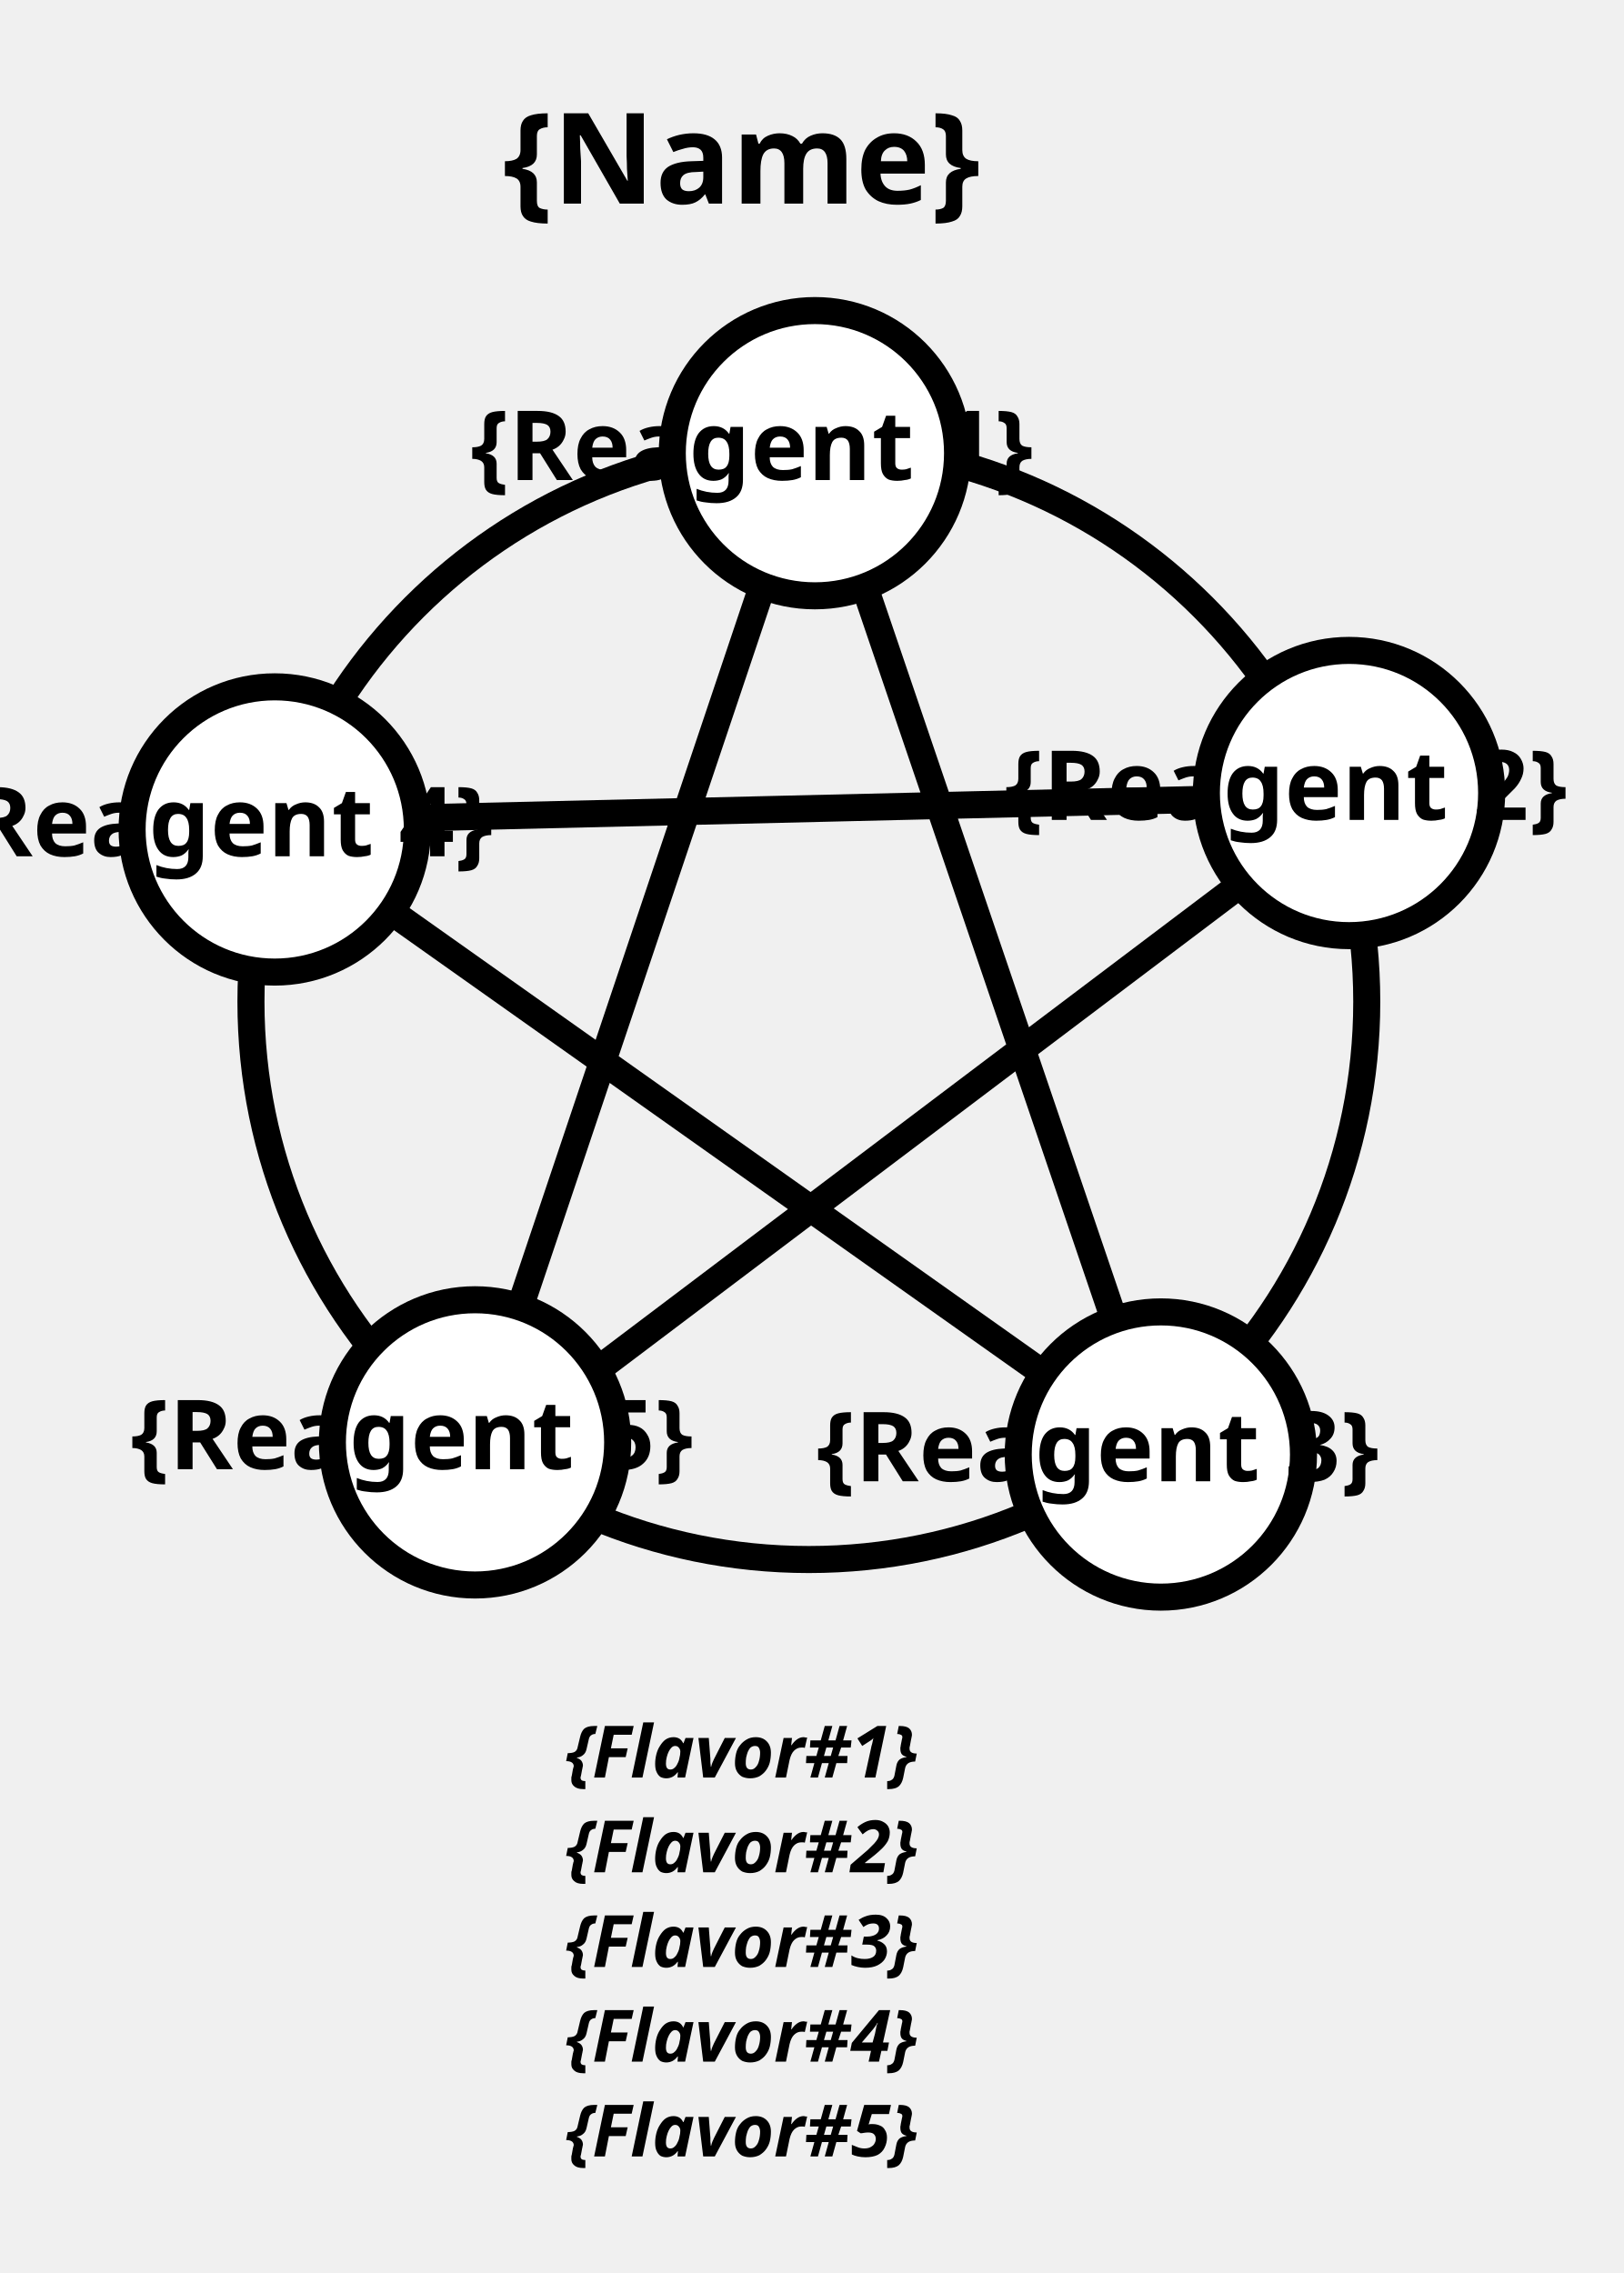
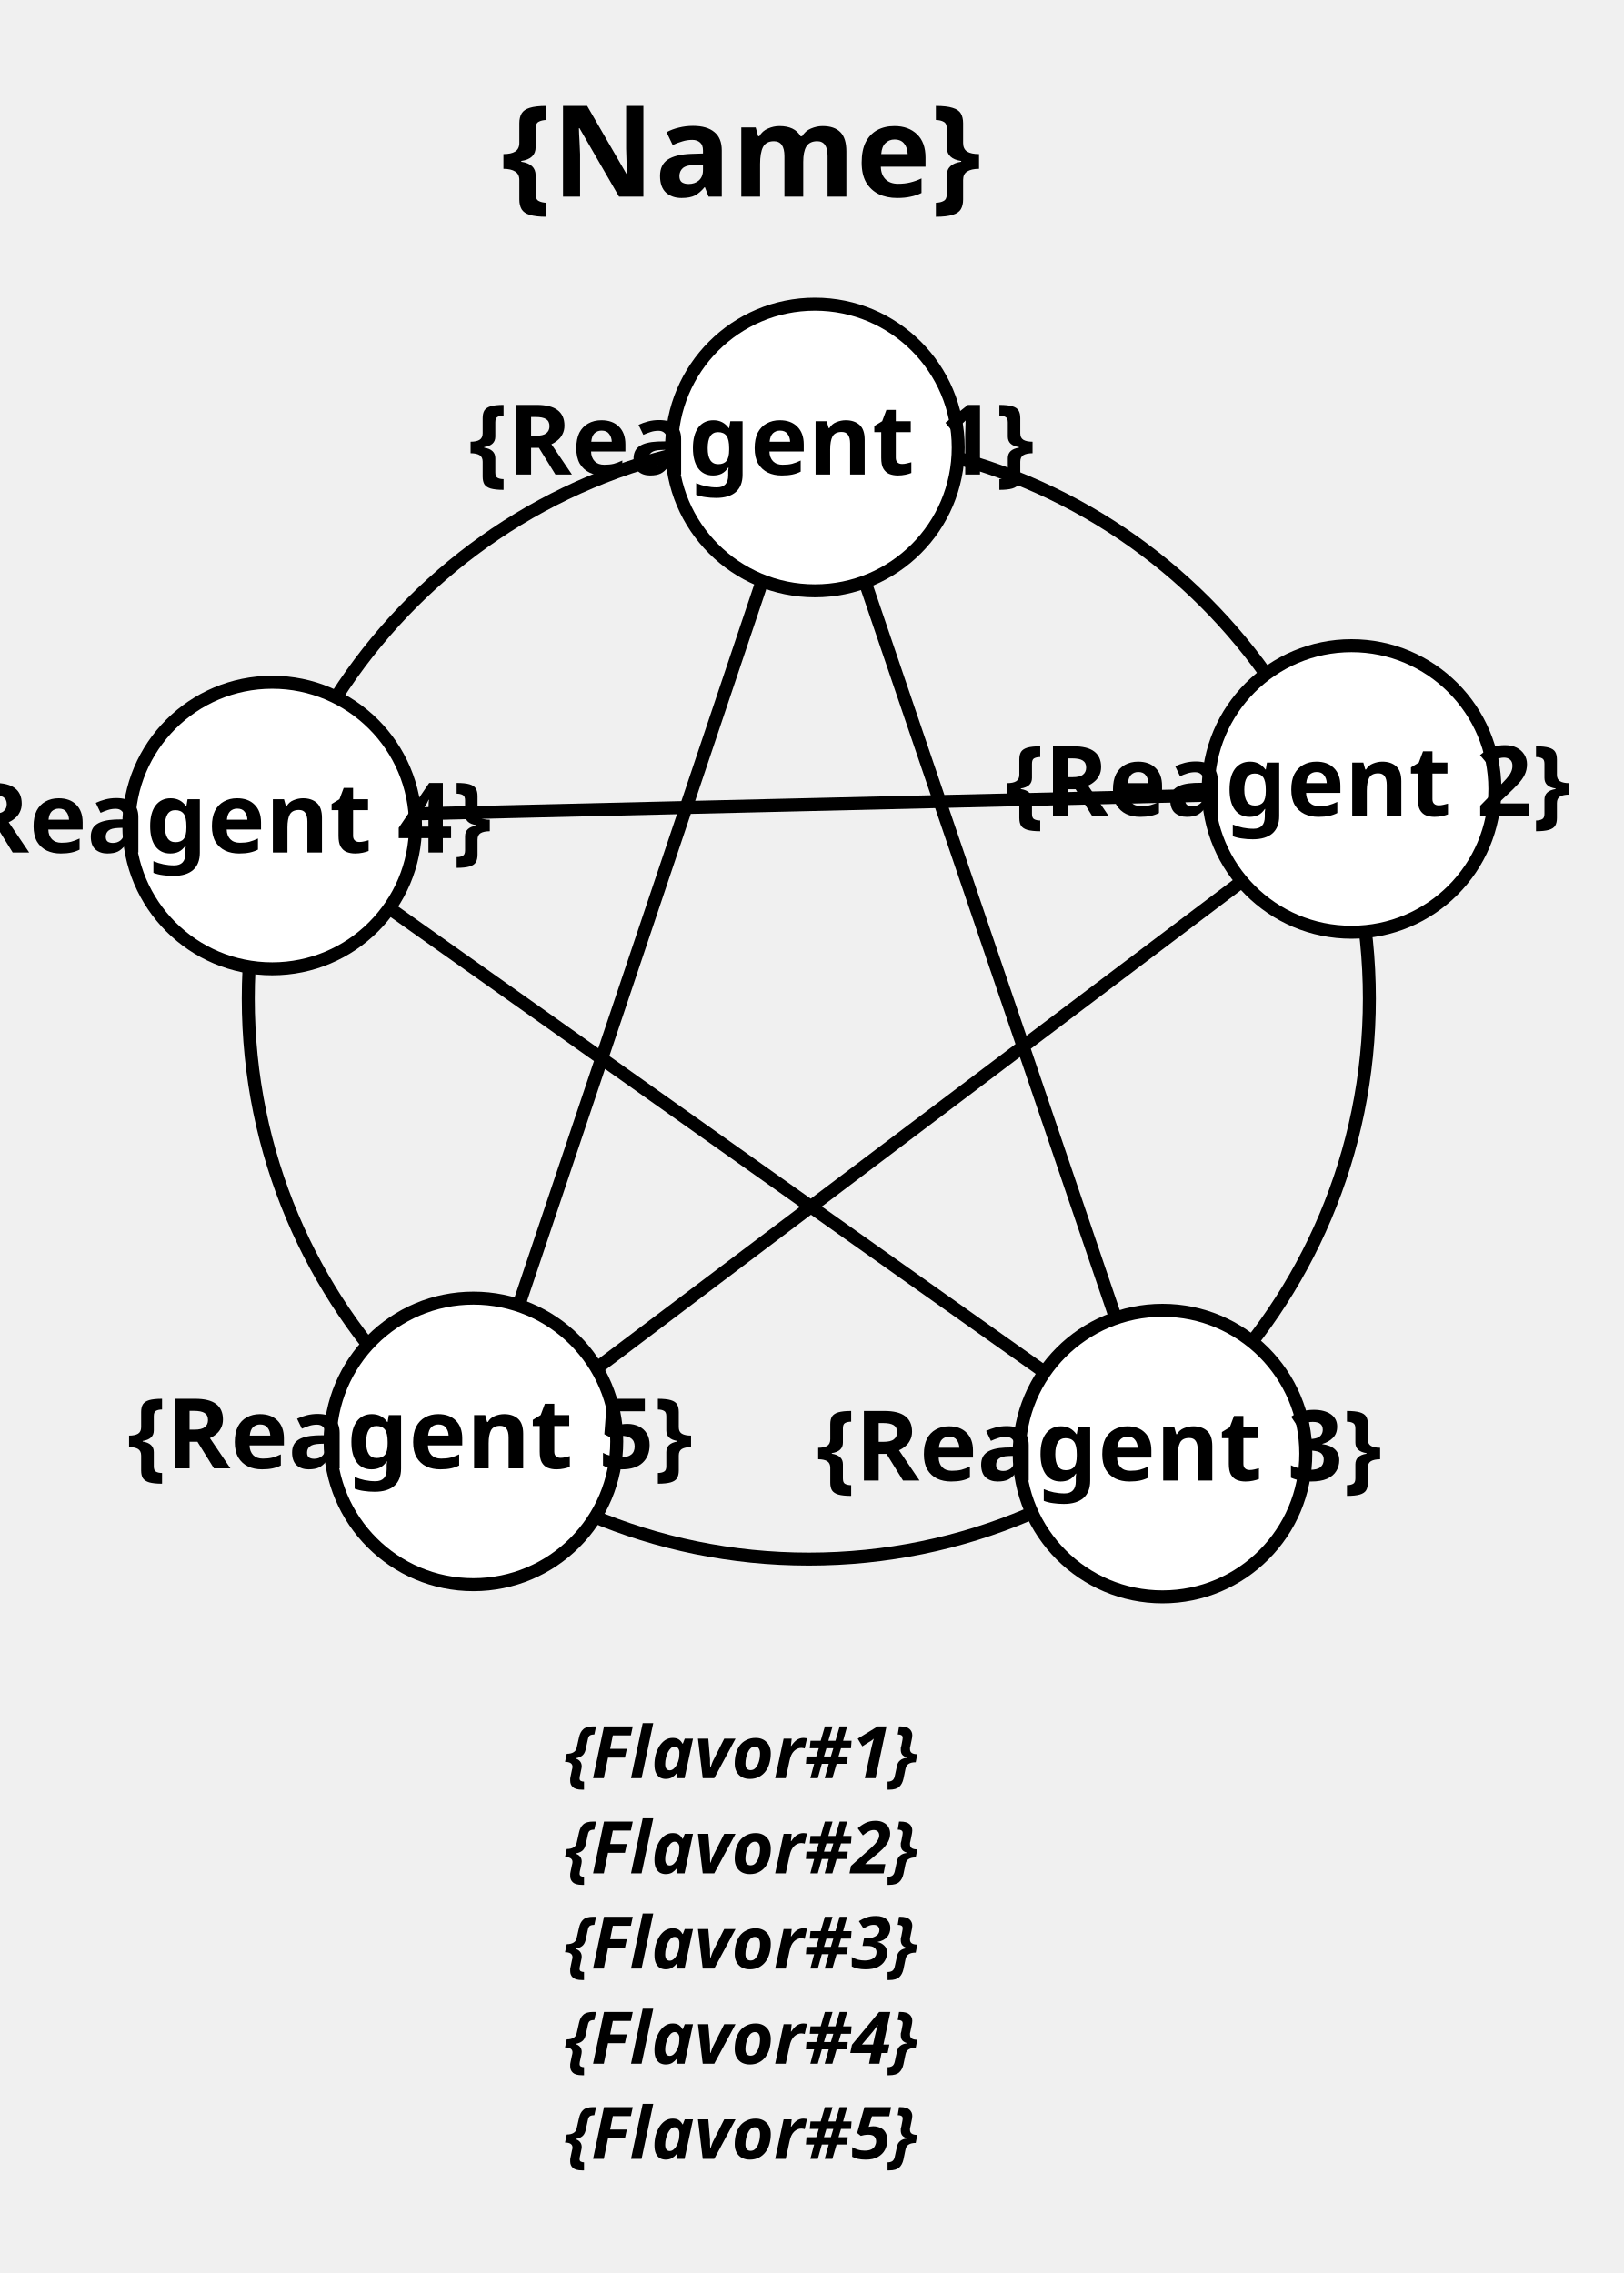
- <svg xmlns="http://www.w3.org/2000/svg" width="2.5in" height="3.5in" viewBox="0 0 63.5 88.9" version="1.1" id="svg8">
+ <svg xmlns="http://www.w3.org/2000/svg" width="500" height="700" viewBox="0 0 132.292 185.208" version="1.1" id="svg8">
  <defs id="defs2" />
-   <g id="layer1" transform="translate(0,-208.1)">
-     <path style="opacity:1;vector-effect:none;fill:none;fill-opacity:1;stroke:#000000;stroke-width:1.058;stroke-linecap:butt;stroke-linejoin:miter;stroke-miterlimit:4;stroke-dasharray:none;stroke-dashoffset:0;stroke-opacity:1" d="M 18.205,265.57 53.114,239.221 10.317,240.228 45.394,265.067 31.799,225.123 Z" id="path4734" />
-     <circle style="opacity:1;vector-effect:none;fill:none;fill-opacity:1;stroke:#000000;stroke-width:1.058;stroke-linecap:butt;stroke-linejoin:miter;stroke-miterlimit:4;stroke-dasharray:none;stroke-dashoffset:0;stroke-opacity:1" id="path4732" cx="31.632" cy="247.277" r="21.818" />
-     <text xml:space="preserve" style="font-style:normal;font-variant:normal;font-weight:bold;font-stretch:normal;font-size:4.233px;line-height:1.25;font-family:sans-serif;-inkscape-font-specification:'sans-serif Bold';text-align:center;letter-spacing:0px;word-spacing:0px;text-anchor:middle;fill:#000000;fill-opacity:1;stroke:none;stroke-width:0.265" x="31.75" y="216.061" id="text4649">
-       <tspan id="tspan4647" x="31.75" y="216.061" style="font-size:4.939px;stroke-width:0.265">{Name}</tspan>
+   <g id="layer1" transform="translate(0,-111.7917)">
+     <path style="opacity:1;vector-effect:none;fill:none;fill-opacity:1;stroke:#000000;stroke-width:1.058;stroke-linecap:butt;stroke-linejoin:miter;stroke-miterlimit:4;stroke-dasharray:none;stroke-dashoffset:0;stroke-opacity:1" d="m 37.792,231.452 73.075,-55.157 -89.587,2.108 73.426,51.995 -28.457,-83.614 z" id="path4734" />
+     <circle style="opacity:1;vector-effect:none;fill:none;fill-opacity:1;stroke:#000000;stroke-width:1.058;stroke-linecap:butt;stroke-linejoin:miter;stroke-miterlimit:4;stroke-dasharray:none;stroke-dashoffset:0;stroke-opacity:1" id="path4732" cx="65.898" cy="193.158" r="45.672" />
+     <text xml:space="preserve" style="font-style:normal;font-variant:normal;font-weight:bold;font-stretch:normal;font-size:8.861px;line-height:1.25;font-family:sans-serif;-inkscape-font-specification:'sans-serif Bold';text-align:center;letter-spacing:0px;word-spacing:0px;text-anchor:middle;fill:#000000;fill-opacity:1;stroke:none;stroke-width:0.265" x="66.146" y="127.817" id="text4649">
+       <tspan id="tspan4647" x="66.146" y="127.817" style="font-size:10.338px;stroke-width:0.265" template-id="Name">{Name}</tspan>
    </text>
-     <circle style="opacity:1;vector-effect:none;fill:#ffffff;fill-opacity:1;stroke:#000000;stroke-width:1.058;stroke-linecap:butt;stroke-linejoin:miter;stroke-miterlimit:4;stroke-dasharray:none;stroke-dashoffset:0;stroke-opacity:1" id="path4686" cx="31.869" cy="225.825" r="5.578" />
-     <circle r="5.578" cy="239.116" cx="52.756" id="circle4688" style="opacity:1;vector-effect:none;fill:#ffffff;fill-opacity:1;stroke:#000000;stroke-width:1.058;stroke-linecap:butt;stroke-linejoin:miter;stroke-miterlimit:4;stroke-dasharray:none;stroke-dashoffset:0;stroke-opacity:1" />
-     <circle style="opacity:1;vector-effect:none;fill:#ffffff;fill-opacity:1;stroke:#000000;stroke-width:1.058;stroke-linecap:butt;stroke-linejoin:miter;stroke-miterlimit:4;stroke-dasharray:none;stroke-dashoffset:0;stroke-opacity:1" id="circle4690" cx="45.398" cy="264.988" r="5.578" />
-     <circle r="5.578" cy="264.513" cx="18.577" id="circle4692" style="opacity:1;vector-effect:none;fill:#ffffff;fill-opacity:1;stroke:#000000;stroke-width:1.058;stroke-linecap:butt;stroke-linejoin:miter;stroke-miterlimit:4;stroke-dasharray:none;stroke-dashoffset:0;stroke-opacity:1" />
-     <circle style="opacity:1;vector-effect:none;fill:#ffffff;fill-opacity:1;stroke:#000000;stroke-width:1.058;stroke-linecap:butt;stroke-linejoin:miter;stroke-miterlimit:4;stroke-dasharray:none;stroke-dashoffset:0;stroke-opacity:1" id="circle4694" cx="10.744" cy="240.541" r="5.578" />
-     <text xml:space="preserve" style="font-style:normal;font-variant:normal;font-weight:bold;font-stretch:normal;font-size:3.798px;line-height:1.25;font-family:sans-serif;-inkscape-font-specification:'sans-serif Bold';text-align:center;letter-spacing:0px;word-spacing:0px;text-anchor:middle;fill:#000000;fill-opacity:1;stroke:none;stroke-width:0.265" x="31.869" y="226.875" id="text4698">
-       <tspan id="tspan4696" x="31.869" y="226.875" style="stroke-width:0.265">{Reagent 1}</tspan>
+     <circle style="opacity:1;vector-effect:none;fill:#ffffff;fill-opacity:1;stroke:#000000;stroke-width:1.058;stroke-linecap:butt;stroke-linejoin:miter;stroke-miterlimit:4;stroke-dasharray:none;stroke-dashoffset:0;stroke-opacity:1" id="path4686" cx="66.394" cy="148.254" r="11.676" />
+     <circle r="11.676" cy="176.077" cx="110.116" id="circle4688" style="opacity:1;vector-effect:none;fill:#ffffff;fill-opacity:1;stroke:#000000;stroke-width:1.058;stroke-linecap:butt;stroke-linejoin:miter;stroke-miterlimit:4;stroke-dasharray:none;stroke-dashoffset:0;stroke-opacity:1" />
+     <circle style="opacity:1;vector-effect:none;fill:#ffffff;fill-opacity:1;stroke:#000000;stroke-width:1.058;stroke-linecap:butt;stroke-linejoin:miter;stroke-miterlimit:4;stroke-dasharray:none;stroke-dashoffset:0;stroke-opacity:1" id="circle4690" cx="94.714" cy="230.232" r="11.676" />
+     <circle r="11.676" cy="229.239" cx="38.571" id="circle4692" style="opacity:1;vector-effect:none;fill:#ffffff;fill-opacity:1;stroke:#000000;stroke-width:1.058;stroke-linecap:butt;stroke-linejoin:miter;stroke-miterlimit:4;stroke-dasharray:none;stroke-dashoffset:0;stroke-opacity:1" />
+     <circle style="opacity:1;vector-effect:none;fill:#ffffff;fill-opacity:1;stroke:#000000;stroke-width:1.058;stroke-linecap:butt;stroke-linejoin:miter;stroke-miterlimit:4;stroke-dasharray:none;stroke-dashoffset:0;stroke-opacity:1" id="circle4694" cx="22.175" cy="179.058" r="11.676" />
+     <text xml:space="preserve" style="font-style:normal;font-variant:normal;font-weight:bold;font-stretch:normal;font-size:7.949px;line-height:1.25;font-family:sans-serif;-inkscape-font-specification:'sans-serif Bold';text-align:center;letter-spacing:0px;word-spacing:0px;text-anchor:middle;fill:#000000;fill-opacity:1;stroke:none;stroke-width:0.265" x="66.394" y="150.453" id="text4698">
+       <tspan id="tspan4696" x="66.394" y="150.453" style="stroke-width:0.265" template-id="Reagent 1">{Reagent 1}</tspan>
    </text>
-     <text id="text4702" y="240.167" x="52.756" style="font-style:normal;font-variant:normal;font-weight:bold;font-stretch:normal;font-size:3.798px;line-height:1.25;font-family:sans-serif;-inkscape-font-specification:'sans-serif Bold';text-align:center;letter-spacing:0px;word-spacing:0px;text-anchor:middle;fill:#000000;fill-opacity:1;stroke:none;stroke-width:0.265" xml:space="preserve">
-       <tspan style="stroke-width:0.265" y="240.167" x="52.756" id="tspan4700">{Reagent 2}</tspan>
+     <text id="text4702" y="178.276" x="110.116" style="font-style:normal;font-variant:normal;font-weight:bold;font-stretch:normal;font-size:7.949px;line-height:1.25;font-family:sans-serif;-inkscape-font-specification:'sans-serif Bold';text-align:center;letter-spacing:0px;word-spacing:0px;text-anchor:middle;fill:#000000;fill-opacity:1;stroke:none;stroke-width:0.265" xml:space="preserve">
+       <tspan style="stroke-width:0.265" y="178.276" x="110.116" id="tspan4700" template-id="Reagent 2">{Reagent 2}</tspan>
    </text>
-     <text xml:space="preserve" style="font-style:normal;font-variant:normal;font-weight:bold;font-stretch:normal;font-size:3.798px;line-height:1.25;font-family:sans-serif;-inkscape-font-specification:'sans-serif Bold';text-align:center;letter-spacing:0px;word-spacing:0px;text-anchor:middle;fill:#000000;fill-opacity:1;stroke:none;stroke-width:0.265" x="45.398" y="266.038" id="text4706">
-       <tspan id="tspan4704" x="45.398" y="266.038" style="stroke-width:0.265">{Reagent 3}</tspan>
+     <text xml:space="preserve" style="font-style:normal;font-variant:normal;font-weight:bold;font-stretch:normal;font-size:7.949px;line-height:1.25;font-family:sans-serif;-inkscape-font-specification:'sans-serif Bold';text-align:center;letter-spacing:0px;word-spacing:0px;text-anchor:middle;fill:#000000;fill-opacity:1;stroke:none;stroke-width:0.265" x="94.714" y="232.431" id="text4706">
+       <tspan id="tspan4704" x="94.714" y="232.431" style="stroke-width:0.265" template-id="Reagent 3">{Reagent 3}</tspan>
    </text>
-     <text id="text4710" y="241.591" x="10.744" style="font-style:normal;font-variant:normal;font-weight:bold;font-stretch:normal;font-size:3.798px;line-height:1.25;font-family:sans-serif;-inkscape-font-specification:'sans-serif Bold';text-align:center;letter-spacing:0px;word-spacing:0px;text-anchor:middle;fill:#000000;fill-opacity:1;stroke:none;stroke-width:0.265" xml:space="preserve">
-       <tspan style="stroke-width:0.265" y="241.591" x="10.744" id="tspan4708">{Reagent 4}</tspan>
+     <text id="text4710" y="181.257" x="22.175" style="font-style:normal;font-variant:normal;font-weight:bold;font-stretch:normal;font-size:7.949px;line-height:1.25;font-family:sans-serif;-inkscape-font-specification:'sans-serif Bold';text-align:center;letter-spacing:0px;word-spacing:0px;text-anchor:middle;fill:#000000;fill-opacity:1;stroke:none;stroke-width:0.265" xml:space="preserve">
+       <tspan style="stroke-width:0.265" y="181.257" x="22.175" id="tspan4708" template-id="Reagent 4">{Reagent 4}</tspan>
    </text>
-     <text xml:space="preserve" style="font-style:normal;font-variant:normal;font-weight:bold;font-stretch:normal;font-size:3.798px;line-height:1.25;font-family:sans-serif;-inkscape-font-specification:'sans-serif Bold';text-align:center;letter-spacing:0px;word-spacing:0px;text-anchor:middle;fill:#000000;fill-opacity:1;stroke:none;stroke-width:0.265" x="18.577" y="265.564" id="text4714">
-       <tspan id="tspan4712" x="18.577" y="265.564" style="stroke-width:0.265">{Reagent 5}</tspan>
+     <text xml:space="preserve" style="font-style:normal;font-variant:normal;font-weight:bold;font-stretch:normal;font-size:7.949px;line-height:1.25;font-family:sans-serif;-inkscape-font-specification:'sans-serif Bold';text-align:center;letter-spacing:0px;word-spacing:0px;text-anchor:middle;fill:#000000;fill-opacity:1;stroke:none;stroke-width:0.265" x="38.571" y="231.438" id="text4714">
+       <tspan id="tspan4712" x="38.571" y="231.438" style="stroke-width:0.265" template-id="Reagent 5">{Reagent 5}</tspan>
    </text>
-     <text id="text4718" y="277.624" x="31.75" style="font-style:normal;font-variant:normal;font-weight:bold;font-stretch:normal;font-size:4.233px;line-height:1.25;font-family:sans-serif;-inkscape-font-specification:'sans-serif Bold';text-align:center;letter-spacing:0px;word-spacing:0px;text-anchor:middle;fill:#000000;fill-opacity:1;stroke:none;stroke-width:0.265" xml:space="preserve">
-       <tspan style="font-style:italic;font-size:2.822px;stroke-width:0.265" y="277.624" x="31.75" id="tspan4716">{Flavor#1}</tspan>
+     <text id="text4718" y="256.684" x="66.146" style="font-style:normal;font-variant:normal;font-weight:bold;font-stretch:normal;font-size:8.861px;line-height:1.25;font-family:sans-serif;-inkscape-font-specification:'sans-serif Bold';text-align:center;letter-spacing:0px;word-spacing:0px;text-anchor:middle;fill:#000000;fill-opacity:1;stroke:none;stroke-width:0.265" xml:space="preserve">
+       <tspan style="font-style:italic;font-size:5.908px;stroke-width:0.265" y="256.684" x="66.146" id="tspan4716" template-id="Flavor#1">{Flavor#1}</tspan>
    </text>
-     <text xml:space="preserve" style="font-style:normal;font-variant:normal;font-weight:bold;font-stretch:normal;font-size:4.233px;line-height:1.25;font-family:sans-serif;-inkscape-font-specification:'sans-serif Bold';text-align:center;letter-spacing:0px;word-spacing:0px;text-anchor:middle;fill:#000000;fill-opacity:1;stroke:none;stroke-width:0.265" x="31.75" y="281.329" id="text4722">
-       <tspan id="tspan4720" x="31.75" y="281.329" style="font-style:italic;font-size:2.822px;stroke-width:0.265">{Flavor#2}</tspan>
+     <text xml:space="preserve" style="font-style:normal;font-variant:normal;font-weight:bold;font-stretch:normal;font-size:8.861px;line-height:1.25;font-family:sans-serif;-inkscape-font-specification:'sans-serif Bold';text-align:center;letter-spacing:0px;word-spacing:0px;text-anchor:middle;fill:#000000;fill-opacity:1;stroke:none;stroke-width:0.265" x="66.146" y="264.438" id="text4722">
+       <tspan id="tspan4720" x="66.146" y="264.438" style="font-style:italic;font-size:5.908px;stroke-width:0.265" template-id="Flavor#2">{Flavor#2}</tspan>
    </text>
-     <text id="text4726" y="285.033" x="31.75" style="font-style:normal;font-variant:normal;font-weight:bold;font-stretch:normal;font-size:4.233px;line-height:1.25;font-family:sans-serif;-inkscape-font-specification:'sans-serif Bold';text-align:center;letter-spacing:0px;word-spacing:0px;text-anchor:middle;fill:#000000;fill-opacity:1;stroke:none;stroke-width:0.265" xml:space="preserve">
-       <tspan style="font-style:italic;font-size:2.822px;stroke-width:0.265" y="285.033" x="31.75" id="tspan4724">{Flavor#3}</tspan>
+     <text id="text4726" y="272.192" x="66.146" style="font-style:normal;font-variant:normal;font-weight:bold;font-stretch:normal;font-size:8.861px;line-height:1.25;font-family:sans-serif;-inkscape-font-specification:'sans-serif Bold';text-align:center;letter-spacing:0px;word-spacing:0px;text-anchor:middle;fill:#000000;fill-opacity:1;stroke:none;stroke-width:0.265" xml:space="preserve">
+       <tspan style="font-style:italic;font-size:5.908px;stroke-width:0.265" y="272.192" x="66.146" id="tspan4724" template-id="Flavor#3">{Flavor#3}</tspan>
    </text>
-     <text xml:space="preserve" style="font-style:normal;font-variant:normal;font-weight:bold;font-stretch:normal;font-size:4.233px;line-height:1.25;font-family:sans-serif;-inkscape-font-specification:'sans-serif Bold';text-align:center;letter-spacing:0px;word-spacing:0px;text-anchor:middle;fill:#000000;fill-opacity:1;stroke:none;stroke-width:0.265" x="31.75" y="288.737" id="text4730">
-       <tspan id="tspan4728" x="31.75" y="288.737" style="font-style:italic;font-size:2.822px;stroke-width:0.265">{Flavor#4}</tspan>
+     <text xml:space="preserve" style="font-style:normal;font-variant:normal;font-weight:bold;font-stretch:normal;font-size:8.861px;line-height:1.25;font-family:sans-serif;-inkscape-font-specification:'sans-serif Bold';text-align:center;letter-spacing:0px;word-spacing:0px;text-anchor:middle;fill:#000000;fill-opacity:1;stroke:none;stroke-width:0.265" x="66.146" y="279.945" id="text4730">
+       <tspan id="tspan4728" x="66.146" y="279.945" style="font-style:italic;font-size:5.908px;stroke-width:0.265" template-id="Flavor#4">{Flavor#4}</tspan>
    </text>
-     <text id="text3900" y="292.441" x="31.75" style="font-style:normal;font-variant:normal;font-weight:bold;font-stretch:normal;font-size:4.233px;line-height:1.25;font-family:sans-serif;-inkscape-font-specification:'sans-serif Bold';text-align:center;letter-spacing:0px;word-spacing:0px;text-anchor:middle;fill:#000000;fill-opacity:1;stroke:none;stroke-width:0.265" xml:space="preserve">
-       <tspan style="font-style:italic;font-size:2.822px;stroke-width:0.265" y="292.441" x="31.75" id="tspan3898">{Flavor#5}</tspan>
+     <text id="text3900" y="287.699" x="66.146" style="font-style:normal;font-variant:normal;font-weight:bold;font-stretch:normal;font-size:8.861px;line-height:1.25;font-family:sans-serif;-inkscape-font-specification:'sans-serif Bold';text-align:center;letter-spacing:0px;word-spacing:0px;text-anchor:middle;fill:#000000;fill-opacity:1;stroke:none;stroke-width:0.265" xml:space="preserve">
+       <tspan style="font-style:italic;font-size:5.908px;stroke-width:0.265" y="287.699" x="66.146" id="tspan3898" template-id="Flavor#5">{Flavor#5}</tspan>
    </text>
  </g>
</svg>
